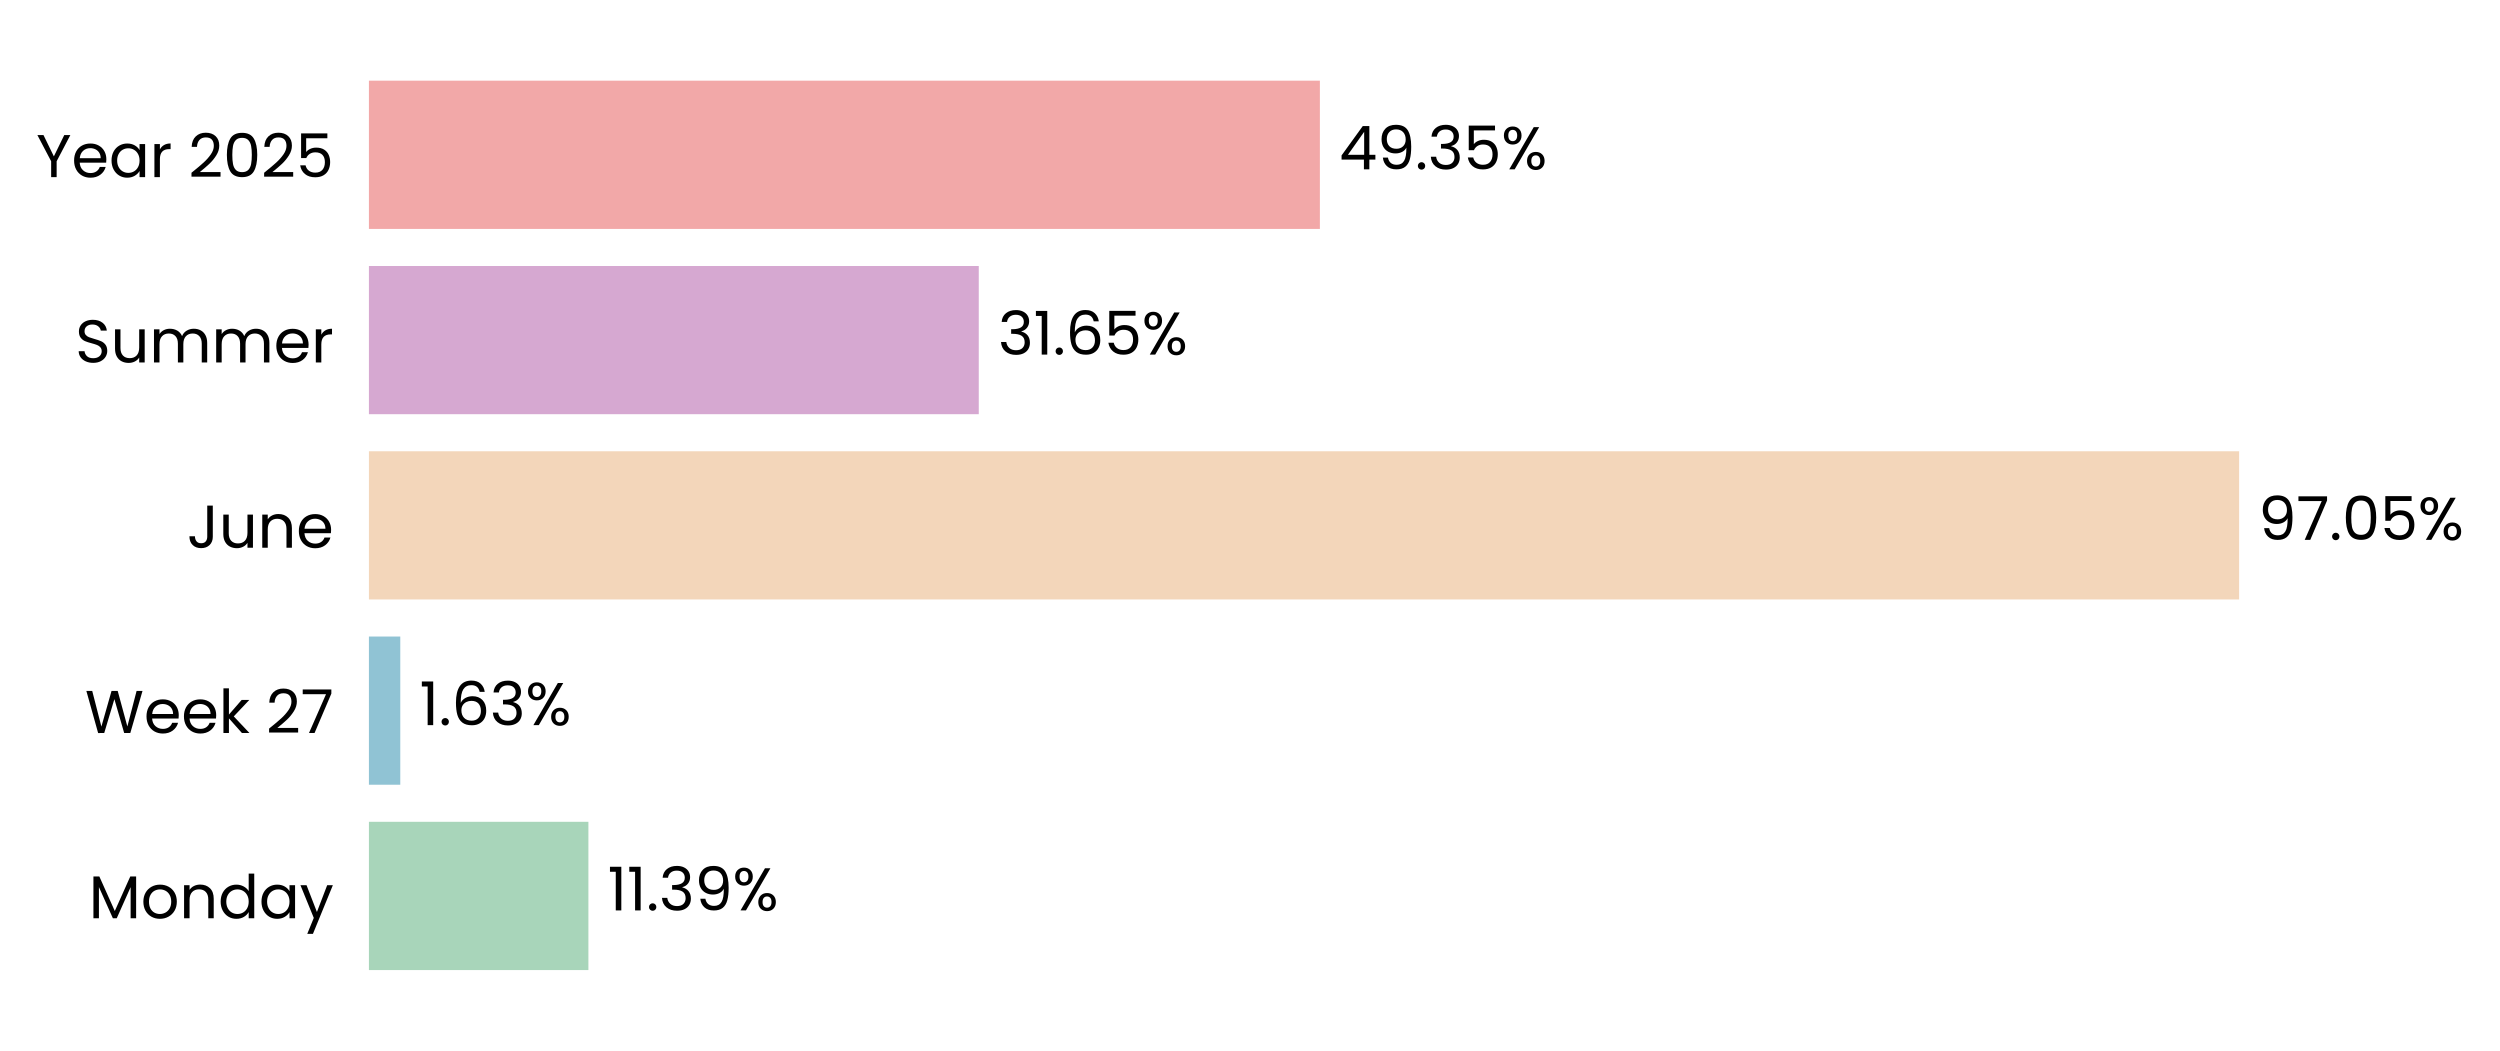
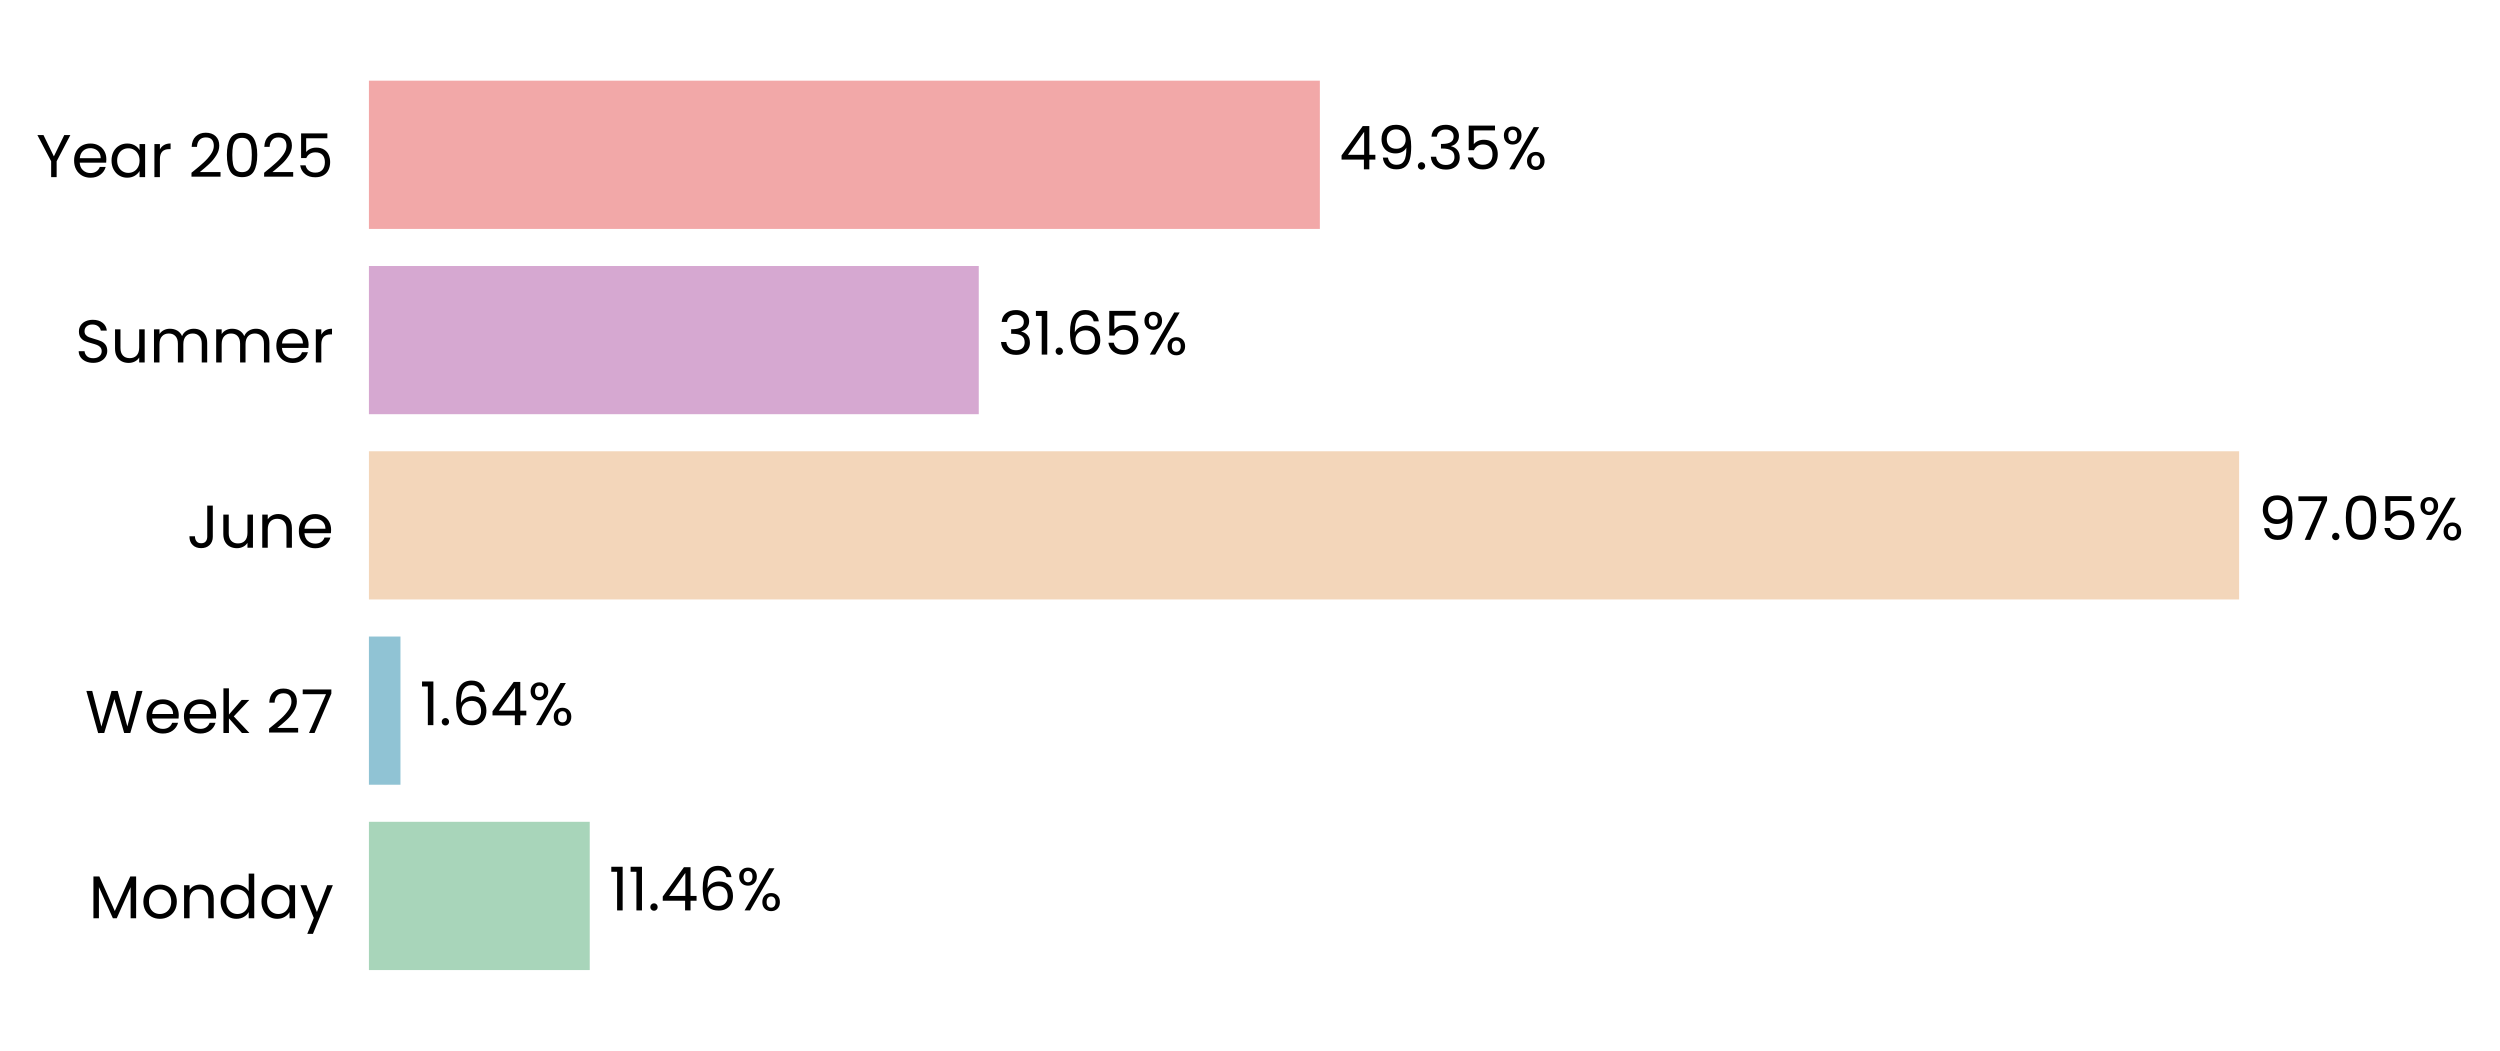
<svg xmlns="http://www.w3.org/2000/svg" xmlns:xlink="http://www.w3.org/1999/xlink" width="496.792pt" height="208.8pt" viewBox="0 0 496.792 208.8" version="1.1">
  <defs>
    <style type="text/css">*{stroke-linejoin: round; stroke-linecap: butt}</style>
  </defs>
  <g id="figure_1">
    <g id="patch_1">
      <path d="M 0 208.8  L 496.792 208.8  L 496.792 0  L 0 0  L 0 208.8  z " style="fill: none" />
    </g>
    <g id="axes_1">
      <g id="patch_2">
-         <path d="M 73.311 201.6  L 456.262 201.6  L 456.262 7.2  L 73.311 7.2  L 73.311 201.6  z " style="fill: none" />
+         <path d="M 73.311 201.6  L 456.253 201.6  L 456.253 7.2  L 73.311 7.2  L 73.311 201.6  z " style="fill: none" />
      </g>
      <g id="patch_3">
-         <path d="M 73.311 192.764  L 116.925 192.764  L 116.925 163.309  L 73.311 163.309  z " clip-path="url(#pb55d09bda0)" style="fill: #a8d5ba" />
+         <path d="M 73.311 192.764  L 117.19 192.764  L 117.19 163.309  L 73.311 163.309  z " clip-path="url(#p48328f0346)" style="fill: #a8d5ba" />
      </g>
      <g id="patch_4">
-         <path d="M 73.311 155.945  L 79.542 155.945  L 79.542 126.491  L 73.311 126.491  z " clip-path="url(#pb55d09bda0)" style="fill: #90c3d4" />
+         <path d="M 73.311 155.945  L 79.58 155.945  L 79.58 126.491  L 73.311 126.491  z " clip-path="url(#p48328f0346)" style="fill: #90c3d4" />
      </g>
      <g id="patch_5">
-         <path d="M 73.311 119.127  L 444.951 119.127  L 444.951 89.673  L 73.311 89.673  z " clip-path="url(#pb55d09bda0)" style="fill: #f3d6ba" />
+         <path d="M 73.311 119.127  L 444.951 119.127  L 444.951 89.673  L 73.311 89.673  z " clip-path="url(#p48328f0346)" style="fill: #f3d6ba" />
      </g>
      <g id="patch_6">
-         <path d="M 73.311 82.309  L 194.498 82.309  L 194.498 52.855  L 73.311 52.855  z " clip-path="url(#pb55d09bda0)" style="fill: #d6a8d1" />
+         <path d="M 73.311 82.309  L 194.498 82.309  L 194.498 52.855  L 73.311 52.855  z " clip-path="url(#p48328f0346)" style="fill: #d6a8d1" />
      </g>
      <g id="patch_7">
-         <path d="M 73.311 45.491  L 262.283 45.491  L 262.283 16.036  L 73.311 16.036  z " clip-path="url(#pb55d09bda0)" style="fill: #f2a8a8" />
+         <path d="M 73.311 45.491  L 262.28 45.491  L 262.28 16.036  L 73.311 16.036  z " clip-path="url(#p48328f0346)" style="fill: #f2a8a8" />
      </g>
      <g id="matplotlib.axis_1">
        <g id="ytick_1">
          <g id="text_1">
            <g transform="translate(17.64187 182.4764) scale(0.12 -0.12)">
              <defs>
                <path id="Poppins-Regular-4d" d="M 5018 4429  L 5018 0  L 4435 0  L 4435 3302  L 2963 0  L 2554 0  L 1075 3309  L 1075 0  L 493 0  L 493 4429  L 1120 4429  L 2758 768  L 4397 4429  L 5018 4429  z " transform="scale(0.015625)" />
                <path id="Poppins-Regular-6f" d="M 2022 -58  Q 1530 -58 1130 166  Q 730 390 502 803  Q 275 1216 275 1760  Q 275 2298 508 2710  Q 742 3123 1145 3344  Q 1549 3565 2048 3565  Q 2547 3565 2950 3344  Q 3354 3123 3587 2713  Q 3821 2304 3821 1760  Q 3821 1216 3581 803  Q 3341 390 2931 166  Q 2522 -58 2022 -58  z M 2022 454  Q 2336 454 2611 601  Q 2886 749 3056 1043  Q 3226 1338 3226 1760  Q 3226 2182 3059 2476  Q 2893 2771 2624 2915  Q 2355 3059 2042 3059  Q 1722 3059 1456 2915  Q 1190 2771 1030 2476  Q 870 2182 870 1760  Q 870 1331 1027 1036  Q 1184 742 1446 598  Q 1709 454 2022 454  z " transform="scale(0.015625)" />
                <path id="Poppins-Regular-6e" d="M 2202 3571  Q 2842 3571 3238 3184  Q 3635 2797 3635 2067  L 3635 0  L 3059 0  L 3059 1984  Q 3059 2509 2796 2787  Q 2534 3066 2080 3066  Q 1619 3066 1347 2778  Q 1075 2490 1075 1939  L 1075 0  L 493 0  L 493 3507  L 1075 3507  L 1075 3008  Q 1248 3277 1545 3424  Q 1843 3571 2202 3571  z " transform="scale(0.015625)" />
                <path id="Poppins-Regular-64" d="M 275 1766  Q 275 2304 492 2710  Q 710 3117 1091 3341  Q 1472 3565 1946 3565  Q 2355 3565 2707 3376  Q 3059 3187 3245 2880  L 3245 4736  L 3834 4736  L 3834 0  L 3245 0  L 3245 659  Q 3072 346 2733 144  Q 2394 -58 1939 -58  Q 1472 -58 1091 172  Q 710 403 492 819  Q 275 1235 275 1766  z M 3245 1760  Q 3245 2157 3085 2451  Q 2925 2746 2653 2902  Q 2381 3059 2054 3059  Q 1728 3059 1459 2905  Q 1190 2752 1030 2457  Q 870 2163 870 1766  Q 870 1363 1030 1065  Q 1190 768 1459 611  Q 1728 454 2054 454  Q 2381 454 2653 611  Q 2925 768 3085 1065  Q 3245 1363 3245 1760  z " transform="scale(0.015625)" />
                <path id="Poppins-Regular-61" d="M 275 1766  Q 275 2304 492 2710  Q 710 3117 1091 3341  Q 1472 3565 1939 3565  Q 2400 3565 2739 3366  Q 3078 3168 3245 2867  L 3245 3507  L 3834 3507  L 3834 0  L 3245 0  L 3245 653  Q 3072 346 2729 144  Q 2387 -58 1933 -58  Q 1466 -58 1088 172  Q 710 403 492 819  Q 275 1235 275 1766  z M 3245 1760  Q 3245 2157 3085 2451  Q 2925 2746 2653 2902  Q 2381 3059 2054 3059  Q 1728 3059 1459 2905  Q 1190 2752 1030 2457  Q 870 2163 870 1766  Q 870 1363 1030 1065  Q 1190 768 1459 611  Q 1728 454 2054 454  Q 2381 454 2653 611  Q 2925 768 3085 1065  Q 3245 1363 3245 1760  z " transform="scale(0.015625)" />
                <path id="Poppins-Regular-79" d="M 3514 3507  L 1402 -1651  L 800 -1651  L 1491 38  L 77 3507  L 723 3507  L 1824 666  L 2912 3507  L 3514 3507  z " transform="scale(0.015625)" />
              </defs>
              <use xlink:href="#Poppins-Regular-4d" />
              <use xlink:href="#Poppins-Regular-6f" transform="translate(86.09999 0)" />
              <use xlink:href="#Poppins-Regular-6e" transform="translate(150.1 0)" />
              <use xlink:href="#Poppins-Regular-64" transform="translate(214.1 0)" />
              <use xlink:href="#Poppins-Regular-61" transform="translate(281.7 0)" />
              <use xlink:href="#Poppins-Regular-79" transform="translate(349.2999 0)" />
            </g>
          </g>
        </g>
        <g id="ytick_2">
          <g id="text_2">
            <g transform="translate(16.88437 145.6582) scale(0.12 -0.12)">
              <defs>
                <path id="Poppins-Regular-57" d="M 6099 4461  L 4806 0  L 4154 0  L 3117 3590  L 2042 0  L 1395 -6  L 147 4461  L 768 4461  L 1741 678  L 2816 4461  L 3469 4461  L 4493 691  L 5472 4461  L 6099 4461  z " transform="scale(0.015625)" />
                <path id="Poppins-Regular-65" d="M 3693 1888  Q 3693 1722 3674 1536  L 870 1536  Q 902 1018 1225 726  Q 1549 435 2010 435  Q 2387 435 2640 611  Q 2893 787 2995 1082  L 3622 1082  Q 3482 576 3059 259  Q 2637 -58 2010 -58  Q 1510 -58 1116 166  Q 723 390 499 803  Q 275 1216 275 1760  Q 275 2304 492 2713  Q 710 3123 1104 3344  Q 1498 3565 2010 3565  Q 2509 3565 2893 3347  Q 3277 3130 3485 2749  Q 3693 2368 3693 1888  z M 3091 2010  Q 3091 2342 2944 2582  Q 2797 2822 2544 2947  Q 2291 3072 1984 3072  Q 1542 3072 1232 2790  Q 922 2509 877 2010  L 3091 2010  z " transform="scale(0.015625)" />
                <path id="Poppins-Regular-6b" d="M 2451 0  L 1075 1549  L 1075 0  L 493 0  L 493 4736  L 1075 4736  L 1075 1952  L 2426 3507  L 3238 3507  L 1587 1760  L 3245 0  L 2451 0  z " transform="scale(0.015625)" />
                <path id="Poppins-Regular-20" transform="scale(0.015625)" />
                <path id="Poppins-Regular-32" d="M 326 467  Q 1139 1120 1600 1539  Q 2061 1958 2377 2416  Q 2694 2874 2694 3315  Q 2694 3731 2492 3971  Q 2291 4211 1843 4211  Q 1408 4211 1168 3939  Q 928 3667 909 3213  L 346 3213  Q 371 3930 780 4320  Q 1190 4710 1837 4710  Q 2496 4710 2883 4345  Q 3270 3981 3270 3341  Q 3270 2810 2953 2307  Q 2637 1805 2233 1424  Q 1830 1043 1203 538  L 3405 538  L 3405 51  L 326 51  L 326 467  z " transform="scale(0.015625)" />
                <path id="Poppins-Regular-37" d="M 3245 4173  L 1466 0  L 877 0  L 2682 4115  L 211 4115  L 211 4614  L 3245 4614  L 3245 4173  z " transform="scale(0.015625)" />
              </defs>
              <use xlink:href="#Poppins-Regular-57" />
              <use xlink:href="#Poppins-Regular-65" transform="translate(97.59999 0)" />
              <use xlink:href="#Poppins-Regular-65" transform="translate(159.6 0)" />
              <use xlink:href="#Poppins-Regular-6b" transform="translate(221.6 0)" />
              <use xlink:href="#Poppins-Regular-20" transform="translate(273.0999 0)" />
              <use xlink:href="#Poppins-Regular-32" transform="translate(299.7999 0)" />
              <use xlink:href="#Poppins-Regular-37" transform="translate(357.2999 0)" />
            </g>
          </g>
        </g>
        <g id="ytick_3">
          <g id="text_3">
            <g transform="translate(37.15125 108.84) scale(0.12 -0.12)">
              <defs>
                <path id="Poppins-Regular-4a" d="M 2739 4461  L 2739 1165  Q 2739 614 2400 284  Q 2061 -45 1504 -45  Q 941 -45 601 291  Q 262 627 262 1210  L 845 1210  Q 851 883 1014 678  Q 1178 474 1504 474  Q 1830 474 1990 669  Q 2150 864 2150 1165  L 2150 4461  L 2739 4461  z " transform="scale(0.015625)" />
                <path id="Poppins-Regular-75" d="M 3603 3507  L 3603 0  L 3021 0  L 3021 518  Q 2854 250 2556 99  Q 2259 -51 1901 -51  Q 1491 -51 1164 118  Q 838 288 649 627  Q 461 966 461 1453  L 461 3507  L 1037 3507  L 1037 1530  Q 1037 1011 1299 732  Q 1562 454 2016 454  Q 2483 454 2752 742  Q 3021 1030 3021 1581  L 3021 3507  L 3603 3507  z " transform="scale(0.015625)" />
              </defs>
              <use xlink:href="#Poppins-Regular-4a" />
              <use xlink:href="#Poppins-Regular-75" transform="translate(52.99999 0)" />
              <use xlink:href="#Poppins-Regular-6e" transform="translate(117 0)" />
              <use xlink:href="#Poppins-Regular-65" transform="translate(181 0)" />
            </g>
          </g>
        </g>
        <g id="ytick_4">
          <g id="text_4">
            <g transform="translate(14.95125 72.02182) scale(0.12 -0.12)">
              <defs>
                <path id="Poppins-Regular-53" d="M 1907 -45  Q 1466 -45 1117 112  Q 768 269 569 547  Q 371 826 365 1190  L 986 1190  Q 1018 877 1245 662  Q 1472 448 1907 448  Q 2323 448 2563 656  Q 2803 864 2803 1190  Q 2803 1446 2662 1606  Q 2522 1766 2310 1849  Q 2099 1933 1741 2029  Q 1299 2144 1033 2259  Q 768 2374 579 2620  Q 390 2867 390 3283  Q 390 3648 576 3929  Q 762 4211 1098 4364  Q 1434 4518 1869 4518  Q 2496 4518 2896 4204  Q 3296 3891 3347 3373  L 2707 3373  Q 2675 3629 2438 3824  Q 2202 4019 1811 4019  Q 1446 4019 1216 3830  Q 986 3642 986 3302  Q 986 3059 1123 2905  Q 1261 2752 1462 2672  Q 1664 2592 2029 2490  Q 2470 2368 2739 2249  Q 3008 2131 3200 1884  Q 3392 1638 3392 1216  Q 3392 890 3219 602  Q 3046 314 2707 134  Q 2368 -45 1907 -45  z " transform="scale(0.015625)" />
                <path id="Poppins-Regular-6d" d="M 4710 3571  Q 5120 3571 5440 3401  Q 5760 3232 5945 2893  Q 6131 2554 6131 2067  L 6131 0  L 5555 0  L 5555 1984  Q 5555 2509 5296 2787  Q 5037 3066 4595 3066  Q 4141 3066 3872 2774  Q 3603 2483 3603 1933  L 3603 0  L 3027 0  L 3027 1984  Q 3027 2509 2768 2787  Q 2509 3066 2067 3066  Q 1613 3066 1344 2774  Q 1075 2483 1075 1933  L 1075 0  L 493 0  L 493 3507  L 1075 3507  L 1075 3002  Q 1248 3277 1539 3424  Q 1830 3571 2182 3571  Q 2624 3571 2963 3372  Q 3302 3174 3469 2790  Q 3616 3162 3955 3366  Q 4294 3571 4710 3571  z " transform="scale(0.015625)" />
                <path id="Poppins-Regular-72" d="M 1075 2938  Q 1229 3238 1513 3404  Q 1798 3571 2208 3571  L 2208 2970  L 2054 2970  Q 1075 2970 1075 1907  L 1075 0  L 493 0  L 493 3507  L 1075 3507  L 1075 2938  z " transform="scale(0.015625)" />
              </defs>
              <use xlink:href="#Poppins-Regular-53" />
              <use xlink:href="#Poppins-Regular-75" transform="translate(58.7 0)" />
              <use xlink:href="#Poppins-Regular-6d" transform="translate(122.7 0)" />
              <use xlink:href="#Poppins-Regular-6d" transform="translate(225.7 0)" />
              <use xlink:href="#Poppins-Regular-65" transform="translate(328.7 0)" />
              <use xlink:href="#Poppins-Regular-72" transform="translate(390.6999 0)" />
            </g>
          </g>
        </g>
        <g id="ytick_5">
          <g id="text_5">
            <g transform="translate(7.2 35.20364) scale(0.12 -0.12)">
              <defs>
                <path id="Poppins-Regular-59" d="M 3616 4461  L 2163 1683  L 2163 0  L 1581 0  L 1581 1683  L 122 4461  L 768 4461  L 1869 2202  L 2970 4461  L 3616 4461  z " transform="scale(0.015625)" />
                <path id="Poppins-Regular-30" d="M 397 2362  Q 397 3462 755 4080  Q 1114 4698 2010 4698  Q 2899 4698 3257 4080  Q 3616 3462 3616 2362  Q 3616 1242 3257 621  Q 2899 0 2010 0  Q 1114 0 755 621  Q 397 1242 397 2362  z M 3040 2362  Q 3040 2918 2966 3305  Q 2893 3693 2665 3929  Q 2438 4166 2010 4166  Q 1574 4166 1347 3929  Q 1120 3693 1046 3305  Q 973 2918 973 2362  Q 973 1786 1046 1395  Q 1120 1005 1347 768  Q 1574 531 2010 531  Q 2438 531 2665 768  Q 2893 1005 2966 1395  Q 3040 1786 3040 2362  z " transform="scale(0.015625)" />
                <path id="Poppins-Regular-35" d="M 3347 4122  L 1101 4122  L 1101 2662  Q 1248 2867 1536 2998  Q 1824 3130 2157 3130  Q 2688 3130 3021 2909  Q 3354 2688 3498 2339  Q 3642 1990 3642 1600  Q 3642 1139 3469 774  Q 3296 410 2941 198  Q 2586 -13 2061 -13  Q 1389 -13 973 332  Q 557 678 467 1254  L 1037 1254  Q 1120 890 1389 685  Q 1658 480 2067 480  Q 2573 480 2829 784  Q 3085 1088 3085 1587  Q 3085 2086 2829 2358  Q 2573 2630 2074 2630  Q 1734 2630 1481 2467  Q 1229 2304 1114 2022  L 563 2022  L 563 4634  L 3347 4634  L 3347 4122  z " transform="scale(0.015625)" />
              </defs>
              <use xlink:href="#Poppins-Regular-59" />
              <use xlink:href="#Poppins-Regular-65" transform="translate(58.39999 0)" />
              <use xlink:href="#Poppins-Regular-61" transform="translate(120.4 0)" />
              <use xlink:href="#Poppins-Regular-72" transform="translate(188 0)" />
              <use xlink:href="#Poppins-Regular-20" transform="translate(225.3 0)" />
              <use xlink:href="#Poppins-Regular-32" transform="translate(252 0)" />
              <use xlink:href="#Poppins-Regular-30" transform="translate(309.4999 0)" />
              <use xlink:href="#Poppins-Regular-32" transform="translate(372.2999 0)" />
              <use xlink:href="#Poppins-Regular-35" transform="translate(429.7999 0)" />
            </g>
          </g>
        </g>
      </g>
      <g id="text_6">
-         <g transform="translate(120.7546 180.9164) scale(0.12 -0.12)">
+         <g transform="translate(121.0195 180.9164) scale(0.12 -0.12)">
          <defs>
            <path id="Poppins-Regular-31" d="M 243 4096  L 243 4627  L 1446 4627  L 1446 0  L 858 0  L 858 4096  L 243 4096  z " transform="scale(0.015625)" />
            <path id="Poppins-Regular-2e" d="M 678 -38  Q 512 -38 397 77  Q 282 192 282 358  Q 282 525 397 640  Q 512 755 678 755  Q 838 755 950 640  Q 1062 525 1062 358  Q 1062 192 950 77  Q 838 -38 678 -38  z " transform="scale(0.015625)" />
-             <path id="Poppins-Regular-33" d="M 384 3462  Q 429 4051 838 4384  Q 1248 4717 1901 4717  Q 2336 4717 2653 4560  Q 2970 4403 3133 4134  Q 3296 3866 3296 3526  Q 3296 3130 3069 2842  Q 2842 2554 2477 2470  L 2477 2438  Q 2893 2336 3136 2035  Q 3379 1734 3379 1248  Q 3379 883 3212 592  Q 3046 301 2713 134  Q 2381 -32 1914 -32  Q 1235 -32 800 323  Q 365 678 314 1331  L 877 1331  Q 922 947 1190 704  Q 1459 461 1907 461  Q 2355 461 2588 694  Q 2822 928 2822 1299  Q 2822 1779 2502 1990  Q 2182 2202 1536 2202  L 1389 2202  L 1389 2688  L 1542 2688  Q 2131 2694 2432 2883  Q 2733 3072 2733 3469  Q 2733 3808 2512 4013  Q 2291 4218 1882 4218  Q 1485 4218 1241 4013  Q 998 3808 954 3462  L 384 3462  z " transform="scale(0.015625)" />
-             <path id="Poppins-Regular-39" d="M 1146 1242  Q 1210 877 1443 678  Q 1677 480 2074 480  Q 2605 480 2857 896  Q 3110 1312 3098 2298  Q 2963 2010 2649 1846  Q 2336 1683 1952 1683  Q 1523 1683 1187 1859  Q 851 2035 659 2374  Q 467 2714 467 3194  Q 467 3878 864 4297  Q 1261 4717 1990 4717  Q 2886 4717 3248 4134  Q 3610 3552 3610 2400  Q 3610 1594 3466 1069  Q 3322 544 2979 269  Q 2637 -6 2042 -6  Q 1389 -6 1024 346  Q 659 698 608 1242  L 1146 1242  z M 2048 2176  Q 2477 2176 2752 2441  Q 3027 2707 3027 3162  Q 3027 3642 2758 3936  Q 2490 4230 2003 4230  Q 1555 4230 1289 3948  Q 1024 3667 1024 3206  Q 1024 2739 1286 2457  Q 1549 2176 2048 2176  z " transform="scale(0.015625)" />
+             <path id="Poppins-Regular-34" d="M 256 1030  L 256 1472  L 2502 4582  L 3200 4582  L 3200 1536  L 3840 1536  L 3840 1030  L 3200 1030  L 3200 0  L 2624 0  L 2624 1030  L 256 1030  z M 2650 3974  L 928 1536  L 2650 1536  L 2650 3974  z " transform="scale(0.015625)" />
+             <path id="Poppins-Regular-36" d="M 2976 3526  Q 2835 4237 2099 4237  Q 1530 4237 1248 3798  Q 966 3360 973 2355  Q 1120 2688 1462 2877  Q 1805 3066 2227 3066  Q 2886 3066 3280 2656  Q 3674 2246 3674 1523  Q 3674 1088 3504 742  Q 3334 397 2992 192  Q 2650 -13 2163 -13  Q 1504 -13 1133 281  Q 762 576 614 1094  Q 467 1613 467 2374  Q 467 4723 2106 4723  Q 2733 4723 3091 4384  Q 3450 4045 3514 3526  L 2976 3526  z M 2106 2573  Q 1830 2573 1587 2461  Q 1344 2349 1193 2121  Q 1043 1894 1043 1568  Q 1043 1082 1324 778  Q 1606 474 2131 474  Q 2579 474 2844 752  Q 3110 1030 3110 1504  Q 3110 2003 2854 2288  Q 2598 2573 2106 2573  z " transform="scale(0.015625)" />
            <path id="Poppins-Regular-25" d="M 269 3584  Q 269 4019 531 4278  Q 794 4538 1203 4538  Q 1613 4538 1875 4278  Q 2138 4019 2138 3584  Q 2138 3142 1875 2883  Q 1613 2624 1203 2624  Q 794 2624 531 2883  Q 269 3142 269 3584  z M 4006 4467  L 1414 0  L 838 0  L 3430 4467  L 4006 4467  z M 1203 4179  Q 986 4179 861 4028  Q 736 3878 736 3584  Q 736 3290 861 3136  Q 986 2982 1203 2982  Q 1421 2982 1549 3139  Q 1677 3296 1677 3584  Q 1677 3878 1549 4028  Q 1421 4179 1203 4179  z M 2720 883  Q 2720 1325 2982 1584  Q 3245 1843 3654 1843  Q 4064 1843 4323 1584  Q 4582 1325 4582 883  Q 4582 448 4323 185  Q 4064 -77 3654 -77  Q 3245 -77 2982 182  Q 2720 442 2720 883  z M 3648 1478  Q 3430 1478 3302 1328  Q 3174 1178 3174 883  Q 3174 595 3302 444  Q 3430 294 3648 294  Q 3866 294 3994 444  Q 4122 595 4122 883  Q 4122 1178 3994 1328  Q 3866 1478 3648 1478  z " transform="scale(0.015625)" />
          </defs>
          <use xlink:href="#Poppins-Regular-31" />
          <use xlink:href="#Poppins-Regular-31" transform="translate(31.99998 0)" />
          <use xlink:href="#Poppins-Regular-2e" transform="translate(63.99997 0)" />
-           <use xlink:href="#Poppins-Regular-33" transform="translate(84.99995 0)" />
-           <use xlink:href="#Poppins-Regular-39" transform="translate(143.8999 0)" />
-           <use xlink:href="#Poppins-Regular-25" transform="translate(206.8999 0)" />
+           <use xlink:href="#Poppins-Regular-34" transform="translate(84.99995 0)" />
+           <use xlink:href="#Poppins-Regular-36" transform="translate(147.8999 0)" />
+           <use xlink:href="#Poppins-Regular-25" transform="translate(211.3999 0)" />
        </g>
      </g>
      <g id="text_7">
-         <g transform="translate(83.37132 144.0982) scale(0.12 -0.12)">
-           <defs>
-             <path id="Poppins-Regular-36" d="M 2976 3526  Q 2835 4237 2099 4237  Q 1530 4237 1248 3798  Q 966 3360 973 2355  Q 1120 2688 1462 2877  Q 1805 3066 2227 3066  Q 2886 3066 3280 2656  Q 3674 2246 3674 1523  Q 3674 1088 3504 742  Q 3334 397 2992 192  Q 2650 -13 2163 -13  Q 1504 -13 1133 281  Q 762 576 614 1094  Q 467 1613 467 2374  Q 467 4723 2106 4723  Q 2733 4723 3091 4384  Q 3450 4045 3514 3526  L 2976 3526  z M 2106 2573  Q 1830 2573 1587 2461  Q 1344 2349 1193 2121  Q 1043 1894 1043 1568  Q 1043 1082 1324 778  Q 1606 474 2131 474  Q 2579 474 2844 752  Q 3110 1030 3110 1504  Q 3110 2003 2854 2288  Q 2598 2573 2106 2573  z " transform="scale(0.015625)" />
-           </defs>
+         <g transform="translate(83.40907 144.0982) scale(0.12 -0.12)">
          <use xlink:href="#Poppins-Regular-31" />
          <use xlink:href="#Poppins-Regular-2e" transform="translate(31.99998 0)" />
          <use xlink:href="#Poppins-Regular-36" transform="translate(52.99997 0)" />
-           <use xlink:href="#Poppins-Regular-33" transform="translate(116.5 0)" />
-           <use xlink:href="#Poppins-Regular-25" transform="translate(175.3999 0)" />
+           <use xlink:href="#Poppins-Regular-34" transform="translate(116.5 0)" />
+           <use xlink:href="#Poppins-Regular-25" transform="translate(179.3999 0)" />
        </g>
      </g>
      <g id="text_8">
        <g transform="translate(448.7807 107.28) scale(0.12 -0.12)">
+           <defs>
+             <path id="Poppins-Regular-39" d="M 1146 1242  Q 1210 877 1443 678  Q 1677 480 2074 480  Q 2605 480 2857 896  Q 3110 1312 3098 2298  Q 2963 2010 2649 1846  Q 2336 1683 1952 1683  Q 1523 1683 1187 1859  Q 851 2035 659 2374  Q 467 2714 467 3194  Q 467 3878 864 4297  Q 1261 4717 1990 4717  Q 2886 4717 3248 4134  Q 3610 3552 3610 2400  Q 3610 1594 3466 1069  Q 3322 544 2979 269  Q 2637 -6 2042 -6  Q 1389 -6 1024 346  Q 659 698 608 1242  L 1146 1242  z M 2048 2176  Q 2477 2176 2752 2441  Q 3027 2707 3027 3162  Q 3027 3642 2758 3936  Q 2490 4230 2003 4230  Q 1555 4230 1289 3948  Q 1024 3667 1024 3206  Q 1024 2739 1286 2457  Q 1549 2176 2048 2176  z " transform="scale(0.015625)" />
+           </defs>
          <use xlink:href="#Poppins-Regular-39" />
          <use xlink:href="#Poppins-Regular-37" transform="translate(62.99999 0)" />
          <use xlink:href="#Poppins-Regular-2e" transform="translate(117.6 0)" />
          <use xlink:href="#Poppins-Regular-30" transform="translate(138.6 0)" />
          <use xlink:href="#Poppins-Regular-35" transform="translate(201.3999 0)" />
          <use xlink:href="#Poppins-Regular-25" transform="translate(264.1999 0)" />
        </g>
      </g>
      <g id="text_9">
-         <g transform="translate(198.3277 70.46182) scale(0.12 -0.12)">
+         <g transform="translate(198.3276 70.46182) scale(0.12 -0.12)">
+           <defs>
+             <path id="Poppins-Regular-33" d="M 384 3462  Q 429 4051 838 4384  Q 1248 4717 1901 4717  Q 2336 4717 2653 4560  Q 2970 4403 3133 4134  Q 3296 3866 3296 3526  Q 3296 3130 3069 2842  Q 2842 2554 2477 2470  L 2477 2438  Q 2893 2336 3136 2035  Q 3379 1734 3379 1248  Q 3379 883 3212 592  Q 3046 301 2713 134  Q 2381 -32 1914 -32  Q 1235 -32 800 323  Q 365 678 314 1331  L 877 1331  Q 922 947 1190 704  Q 1459 461 1907 461  Q 2355 461 2588 694  Q 2822 928 2822 1299  Q 2822 1779 2502 1990  Q 2182 2202 1536 2202  L 1389 2202  L 1389 2688  L 1542 2688  Q 2131 2694 2432 2883  Q 2733 3072 2733 3469  Q 2733 3808 2512 4013  Q 2291 4218 1882 4218  Q 1485 4218 1241 4013  Q 998 3808 954 3462  L 384 3462  z " transform="scale(0.015625)" />
+           </defs>
          <use xlink:href="#Poppins-Regular-33" />
          <use xlink:href="#Poppins-Regular-31" transform="translate(58.89999 0)" />
          <use xlink:href="#Poppins-Regular-2e" transform="translate(90.89998 0)" />
          <use xlink:href="#Poppins-Regular-36" transform="translate(111.9 0)" />
          <use xlink:href="#Poppins-Regular-35" transform="translate(175.3999 0)" />
          <use xlink:href="#Poppins-Regular-25" transform="translate(238.1999 0)" />
        </g>
      </g>
      <g id="text_10">
-         <g transform="translate(266.1129 33.64364) scale(0.12 -0.12)">
-           <defs>
-             <path id="Poppins-Regular-34" d="M 256 1030  L 256 1472  L 2502 4582  L 3200 4582  L 3200 1536  L 3840 1536  L 3840 1030  L 3200 1030  L 3200 0  L 2624 0  L 2624 1030  L 256 1030  z M 2650 3974  L 928 1536  L 2650 1536  L 2650 3974  z " transform="scale(0.015625)" />
-           </defs>
+         <g transform="translate(266.1091 33.64364) scale(0.12 -0.12)">
          <use xlink:href="#Poppins-Regular-34" />
          <use xlink:href="#Poppins-Regular-39" transform="translate(62.89999 0)" />
          <use xlink:href="#Poppins-Regular-2e" transform="translate(125.9 0)" />
          <use xlink:href="#Poppins-Regular-33" transform="translate(146.9 0)" />
          <use xlink:href="#Poppins-Regular-35" transform="translate(205.8 0)" />
          <use xlink:href="#Poppins-Regular-25" transform="translate(268.5999 0)" />
        </g>
      </g>
    </g>
  </g>
  <defs>
-     <clipPath id="pb55d09bda0">
-       <rect x="73.311" y="7.2" width="382.951" height="194.4" />
+     <clipPath id="p48328f0346">
+       <rect x="73.311" y="7.2" width="382.942" height="194.4" />
    </clipPath>
  </defs>
</svg>
